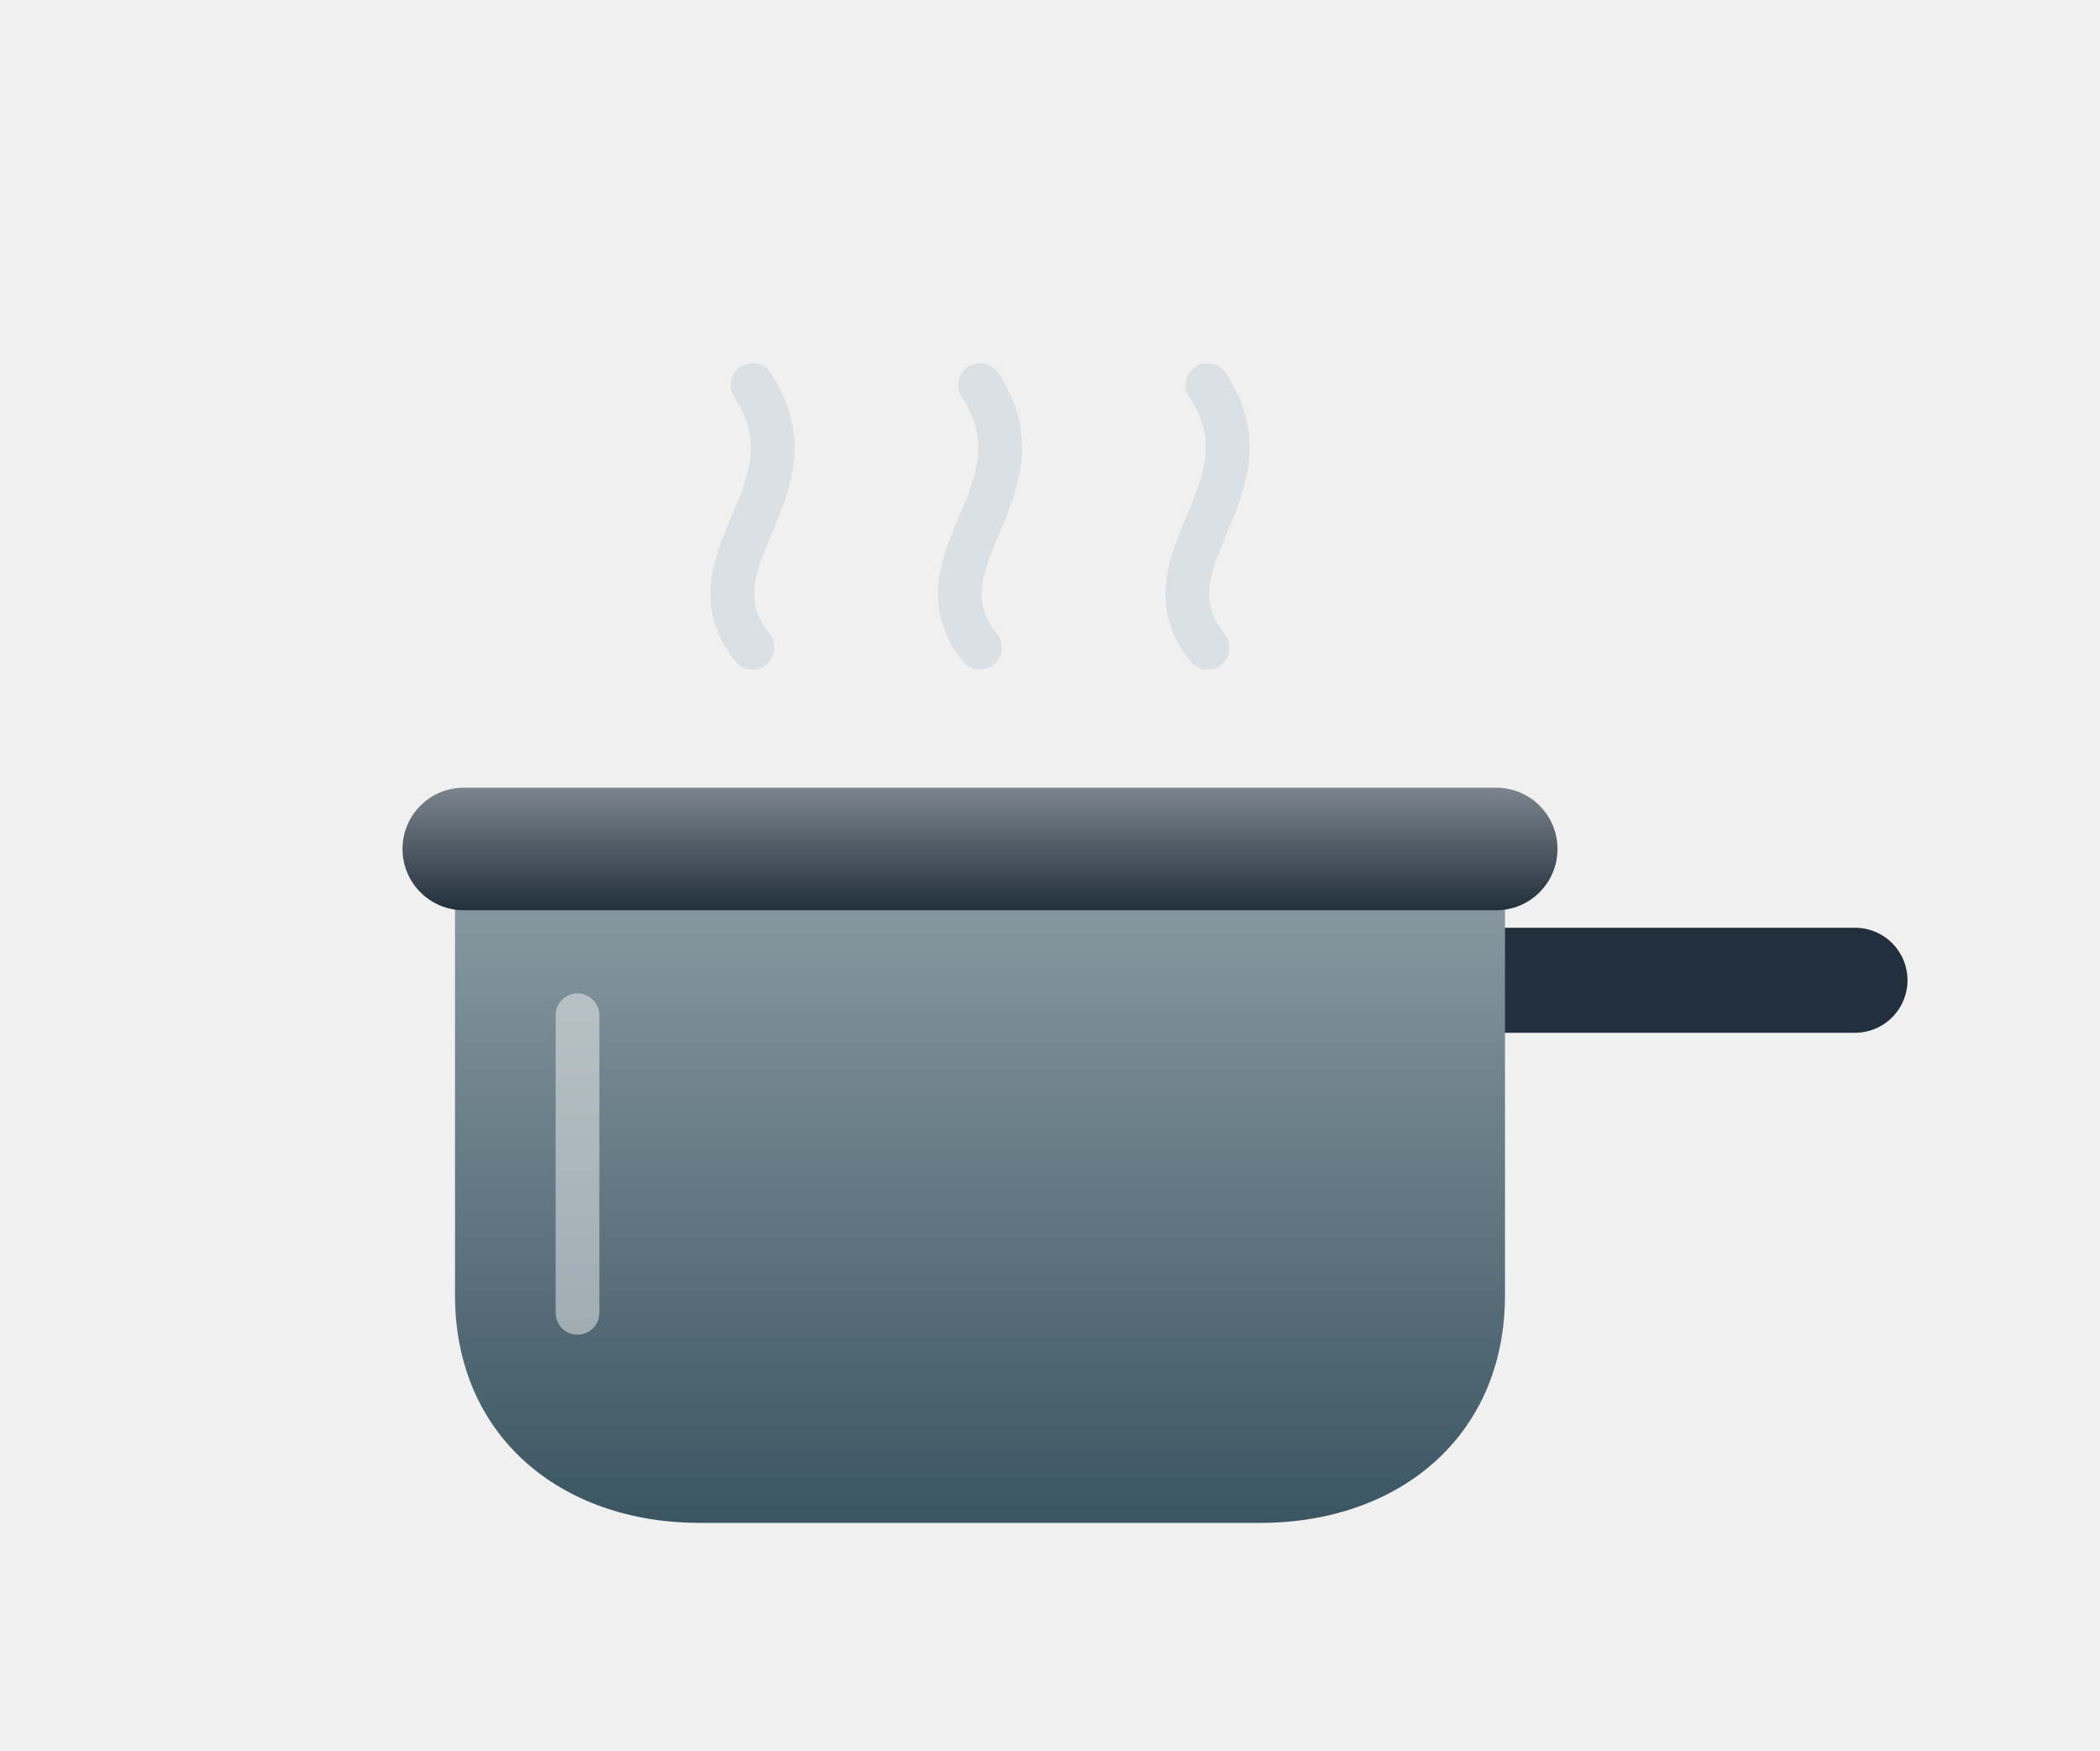
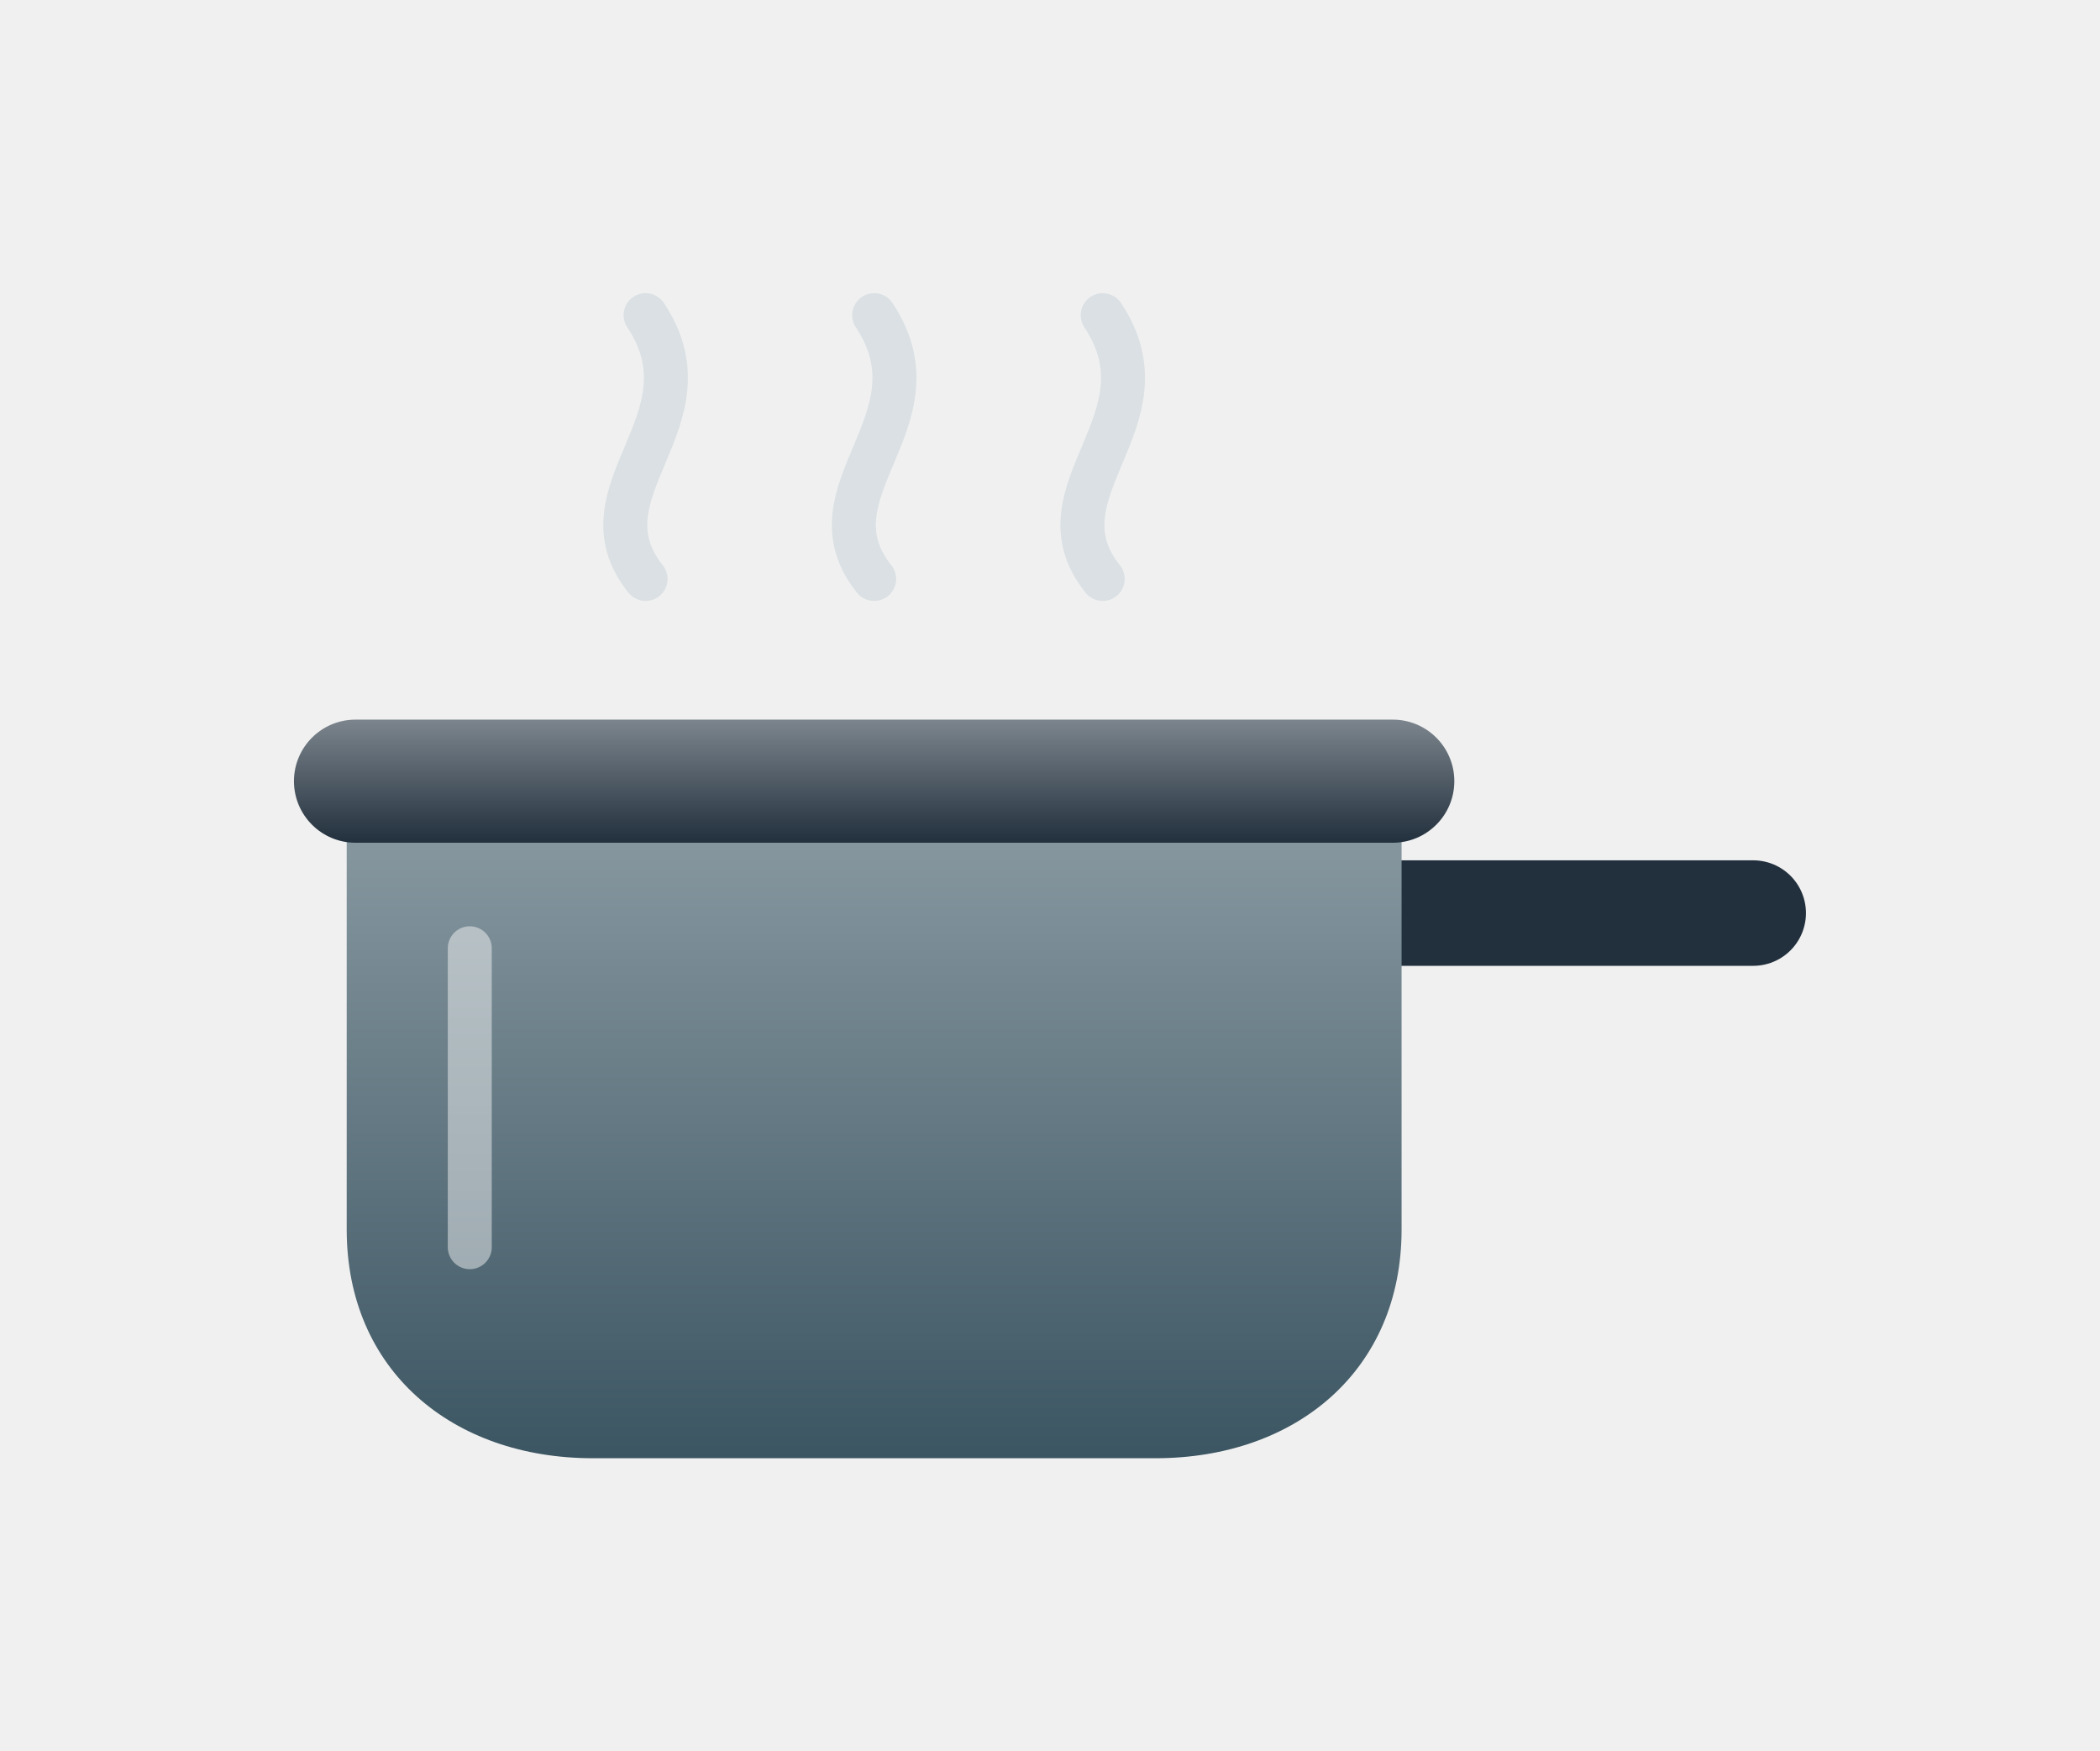
- <svg xmlns="http://www.w3.org/2000/svg" viewBox="0 0 240 200" width="240" height="200">
+ <svg xmlns="http://www.w3.org/2000/svg" viewBox="12.56 8.16 238.89 199.07" width="240" height="200">
  <defs>
    <linearGradient id="s8objectsaucepan1" x1="0" y1="0" x2="0" y2="1">
      <stop offset="0" stop-color="#8c9ca4" />
      <stop offset="1" stop-color="#3b5562" />
    </linearGradient>
    <linearGradient id="s8objectsaucepan2" x1="0" y1="0" x2="0" y2="1">
      <stop offset="0" stop-color="#7c858d" />
      <stop offset="1" stop-color="#22303d" />
    </linearGradient>
  </defs>
  <path d="M168 112 H212" stroke="#22303d" stroke-width="12" stroke-linecap="round" />
  <path d="M52 98 H172 V148 C172 164 160 174 144 174 H80 C64 174 52 164 52 148Z" fill="url(#s8objectsaucepan1)" />
  <rect x="46" y="90" width="132" height="14" rx="7" fill="url(#s8objectsaucepan2)" />
  <path d="M86 74 c-8 -10 8 -18 0 -30 M112 74 c-8 -10 8 -18 0 -30 M138 74 c-8 -10 8 -18 0 -30" stroke="#dae0e3" stroke-width="5" fill="none" stroke-linecap="round" />
  <path d="M66 116 V150" stroke="#fff" stroke-width="5" fill="none" stroke-linecap="round" opacity=".45" />
</svg>
